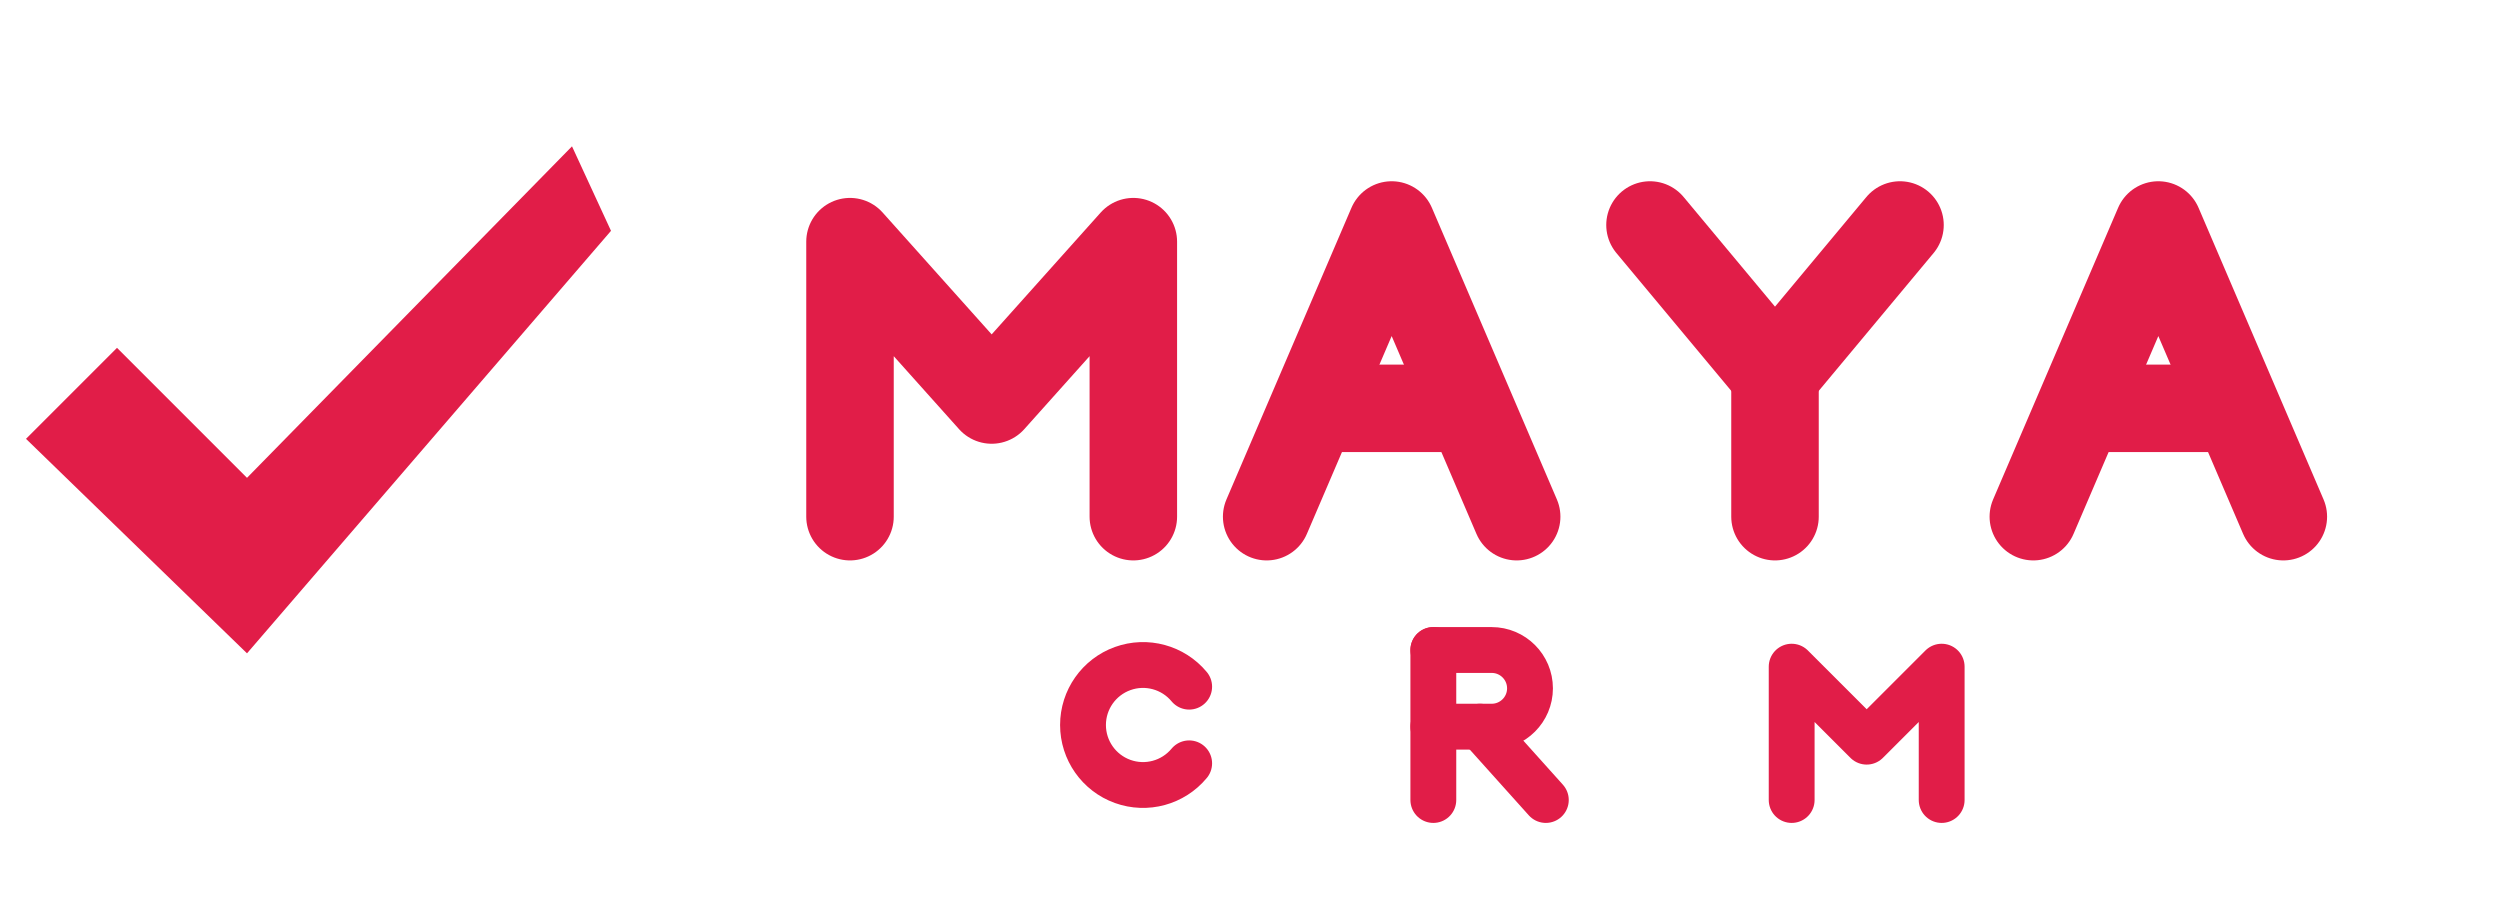
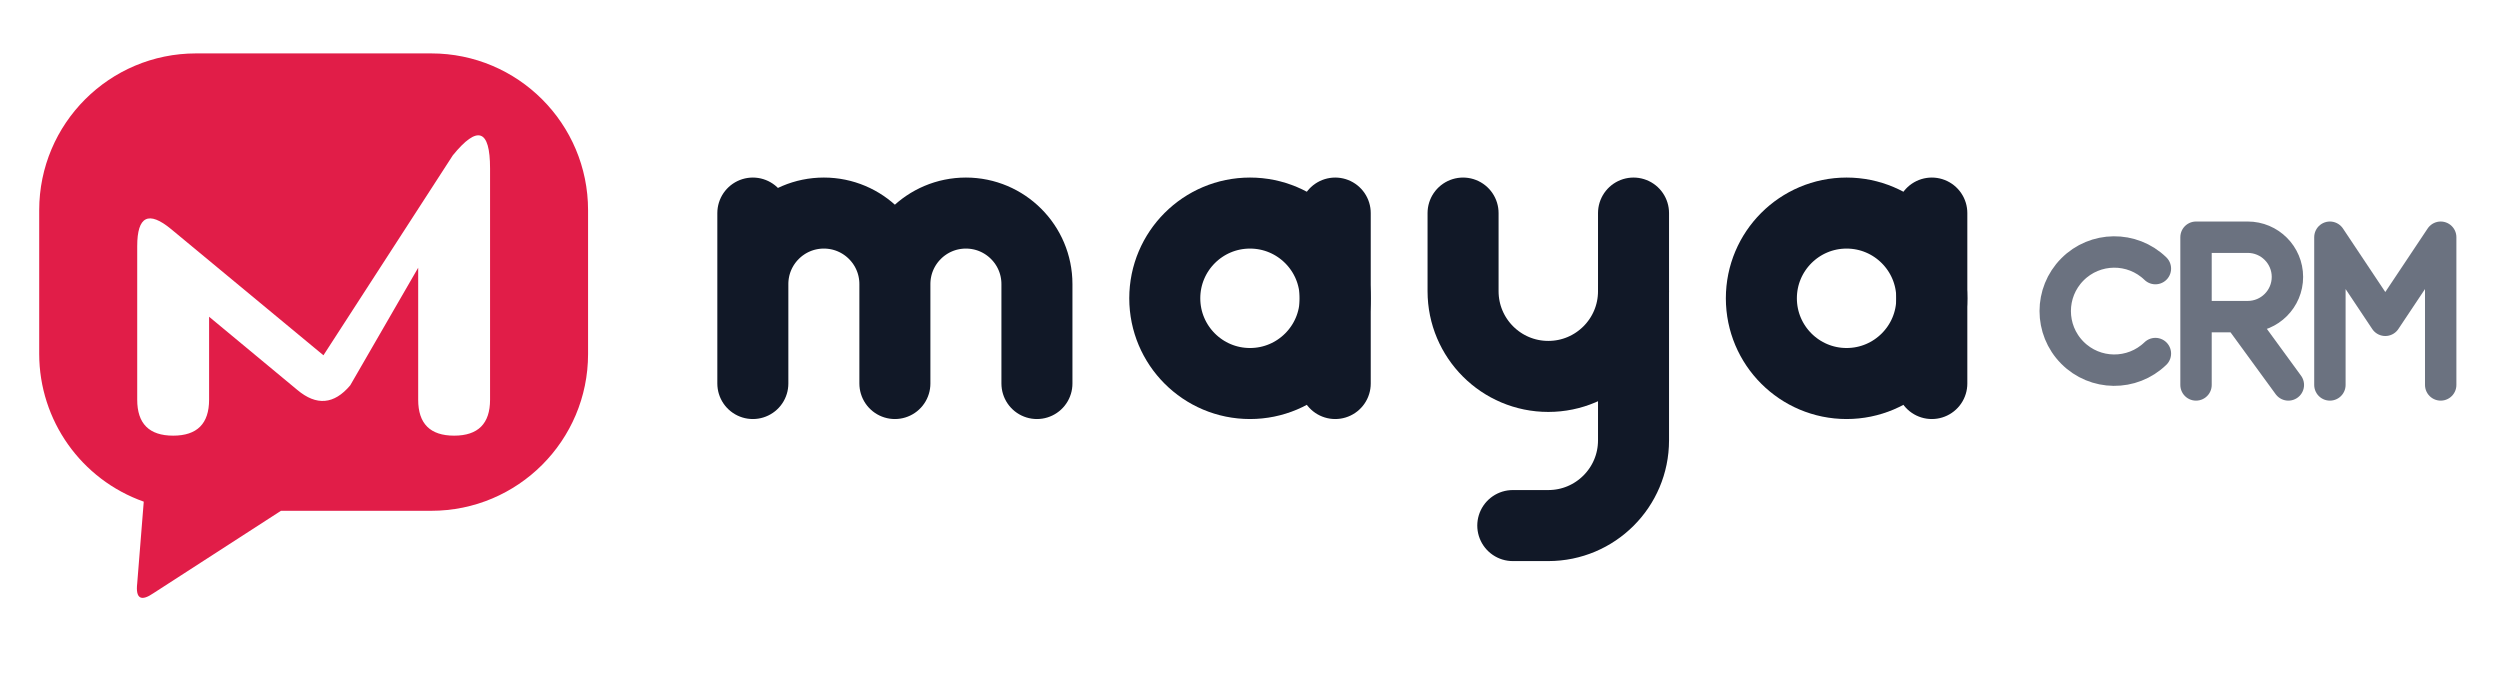
- <svg xmlns="http://www.w3.org/2000/svg" viewBox="0 0 300 108" width="300" height="108" role="img" aria-label="Maya CRM">
-   <g transform="translate(0 16) scale(0.78)">
-     <path fill="#E11D48" d="M4 47 L18 33 L38 53 L88 2 L94 15 L38 80 Z" />
+ <svg xmlns="http://www.w3.org/2000/svg" viewBox="0 0 352 96" width="352" height="96" role="img" aria-label="Maya CRM">
+   <g transform="translate(0 2) scale(0.92)">
+     <path fill="#E11D48" fill-rule="evenodd" d="       M30 6 H66 A24 24 0 0 1 90 30 V52 A24 24 0 0 1 66 76 H43 L23.5 88.6 Q20.6 90.6 21 87.1 L22 74.6 A24 24 0 0 1 6 52 V30 A24 24 0 0 1 30 6 Z       M26.5 64.5Q21 64.5 21 59V35.5Q21 28.6 26.2 32.9L49.5 52.2L69.3 21.6Q75 14.6 75 23.6V59Q75 64.5 69.5 64.5Q64 64.5 64 59V38.8L53.6 56.8Q49.9 61.2 45.5 57.5L32 46.3V59Q32 64.5 26.5 64.5Z     " />
  </g>
-   <g fill="none" stroke="#E11D48" stroke-linecap="round" stroke-linejoin="round">
-     <g transform="translate(102 22)" stroke-width="10.5">
-       <path d="M0 40 L0 7 L17 26 L34 7 L34 40" />
-       <g transform="translate(50 0)">
-         <path d="M0 40 L15 5 L30 40" />
-         <path d="M6.5 27 L23.5 27" />
-       </g>
-       <g transform="translate(96 0)">
-         <path d="M0 5 L15 23 L30 5" />
-         <path d="M15 23 L15 40" />
-       </g>
-       <g transform="translate(142 0)">
-         <path d="M0 40 L15 5 L30 40" />
-         <path d="M6.5 27 L23.5 27" />
-       </g>
+   <g transform="translate(106 8)" fill="none" stroke="#111827" stroke-width="10" stroke-linecap="round" stroke-linejoin="round">
+     <path d="M0 46 V32 A10 10 0 0 1 20 32 V46 M20 32 A10 10 0 0 1 40 32 V46 M0 46 V22" />
+     <g transform="translate(58 0)">
+       <circle cx="12" cy="34" r="12" />
+       <path d="M24 22 V46" />
    </g>
-     <g transform="translate(130 78)" stroke-width="5.5">
-       <path d="M12.7 4.4 A 7.2 7.2 0 1 0 12.7 13.6" />
-       <g transform="translate(42 0)">
-         <path d="M0 18 L0 0" />
-         <path d="M0 0 L7 0 A 4.6 4.6 0 0 1 7 9.2 L0 9.2" />
-         <path d="M5.6 9.2 L13.5 18" />
-       </g>
-       <g transform="translate(85 0)">
-         <path d="M0 18 L0 2 L9 11 L18 2 L18 18" />
-       </g>
+     <g transform="translate(100 0)">
+       <path d="M0 22 V33 A12 12 0 0 0 24 33" />
+       <path d="M24 22 V54 A12 12 0 0 1 12 66 H7" />
+     </g>
+     <g transform="translate(142 0)">
+       <circle cx="12" cy="34" r="12" />
+       <path d="M24 22 V46" />
+     </g>
+   </g>
+   <g transform="translate(291 33.4) scale(1.3)" fill="none" stroke="#6B7280" stroke-width="3.4" stroke-linecap="round" stroke-linejoin="round">
+     <path d="M9.6 3.4 A 6.4 6.4 0 1 0 9.6 12.6" />
+     <g transform="translate(14 0)">
+       <path d="M0 16 V0 H5.6 A4.3 4.3 0 0 1 5.6 8.6 H0 M4.6 8.6 L10 16" />
+     </g>
+     <g transform="translate(28.5 0)">
+       <path d="M0 16 V0 L6 9 L12 0 V16" />
    </g>
  </g>
</svg>
